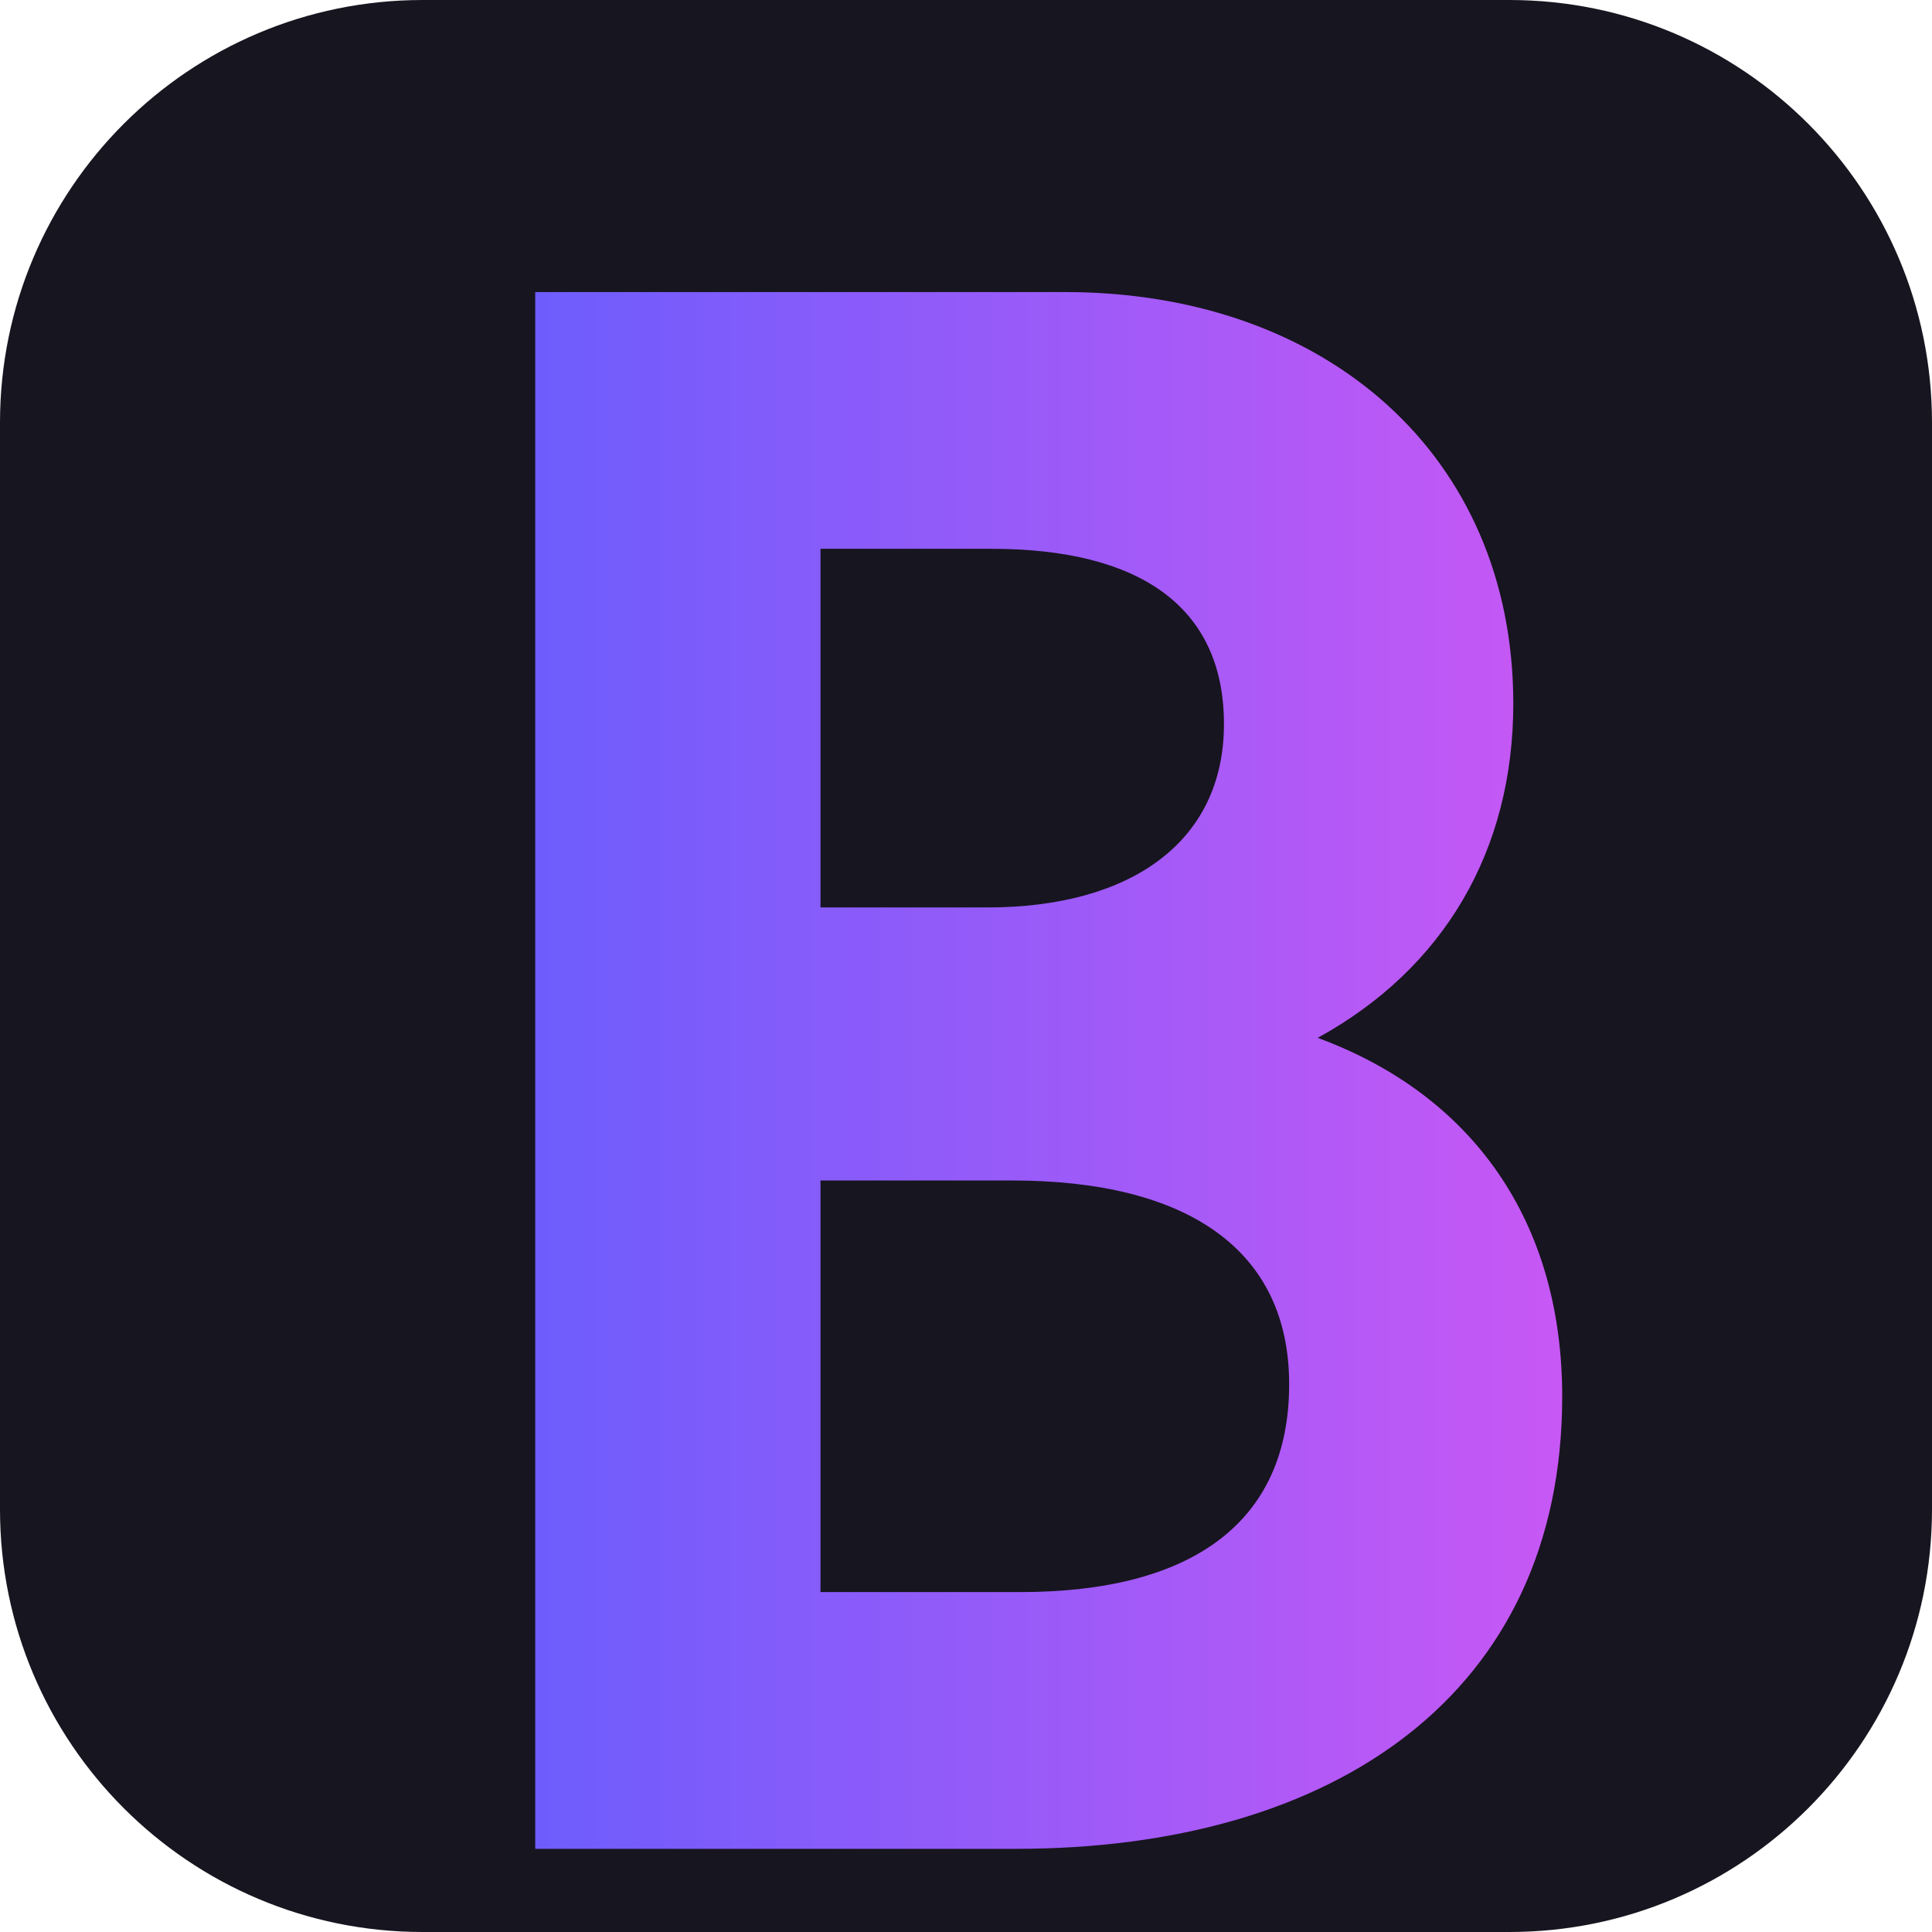
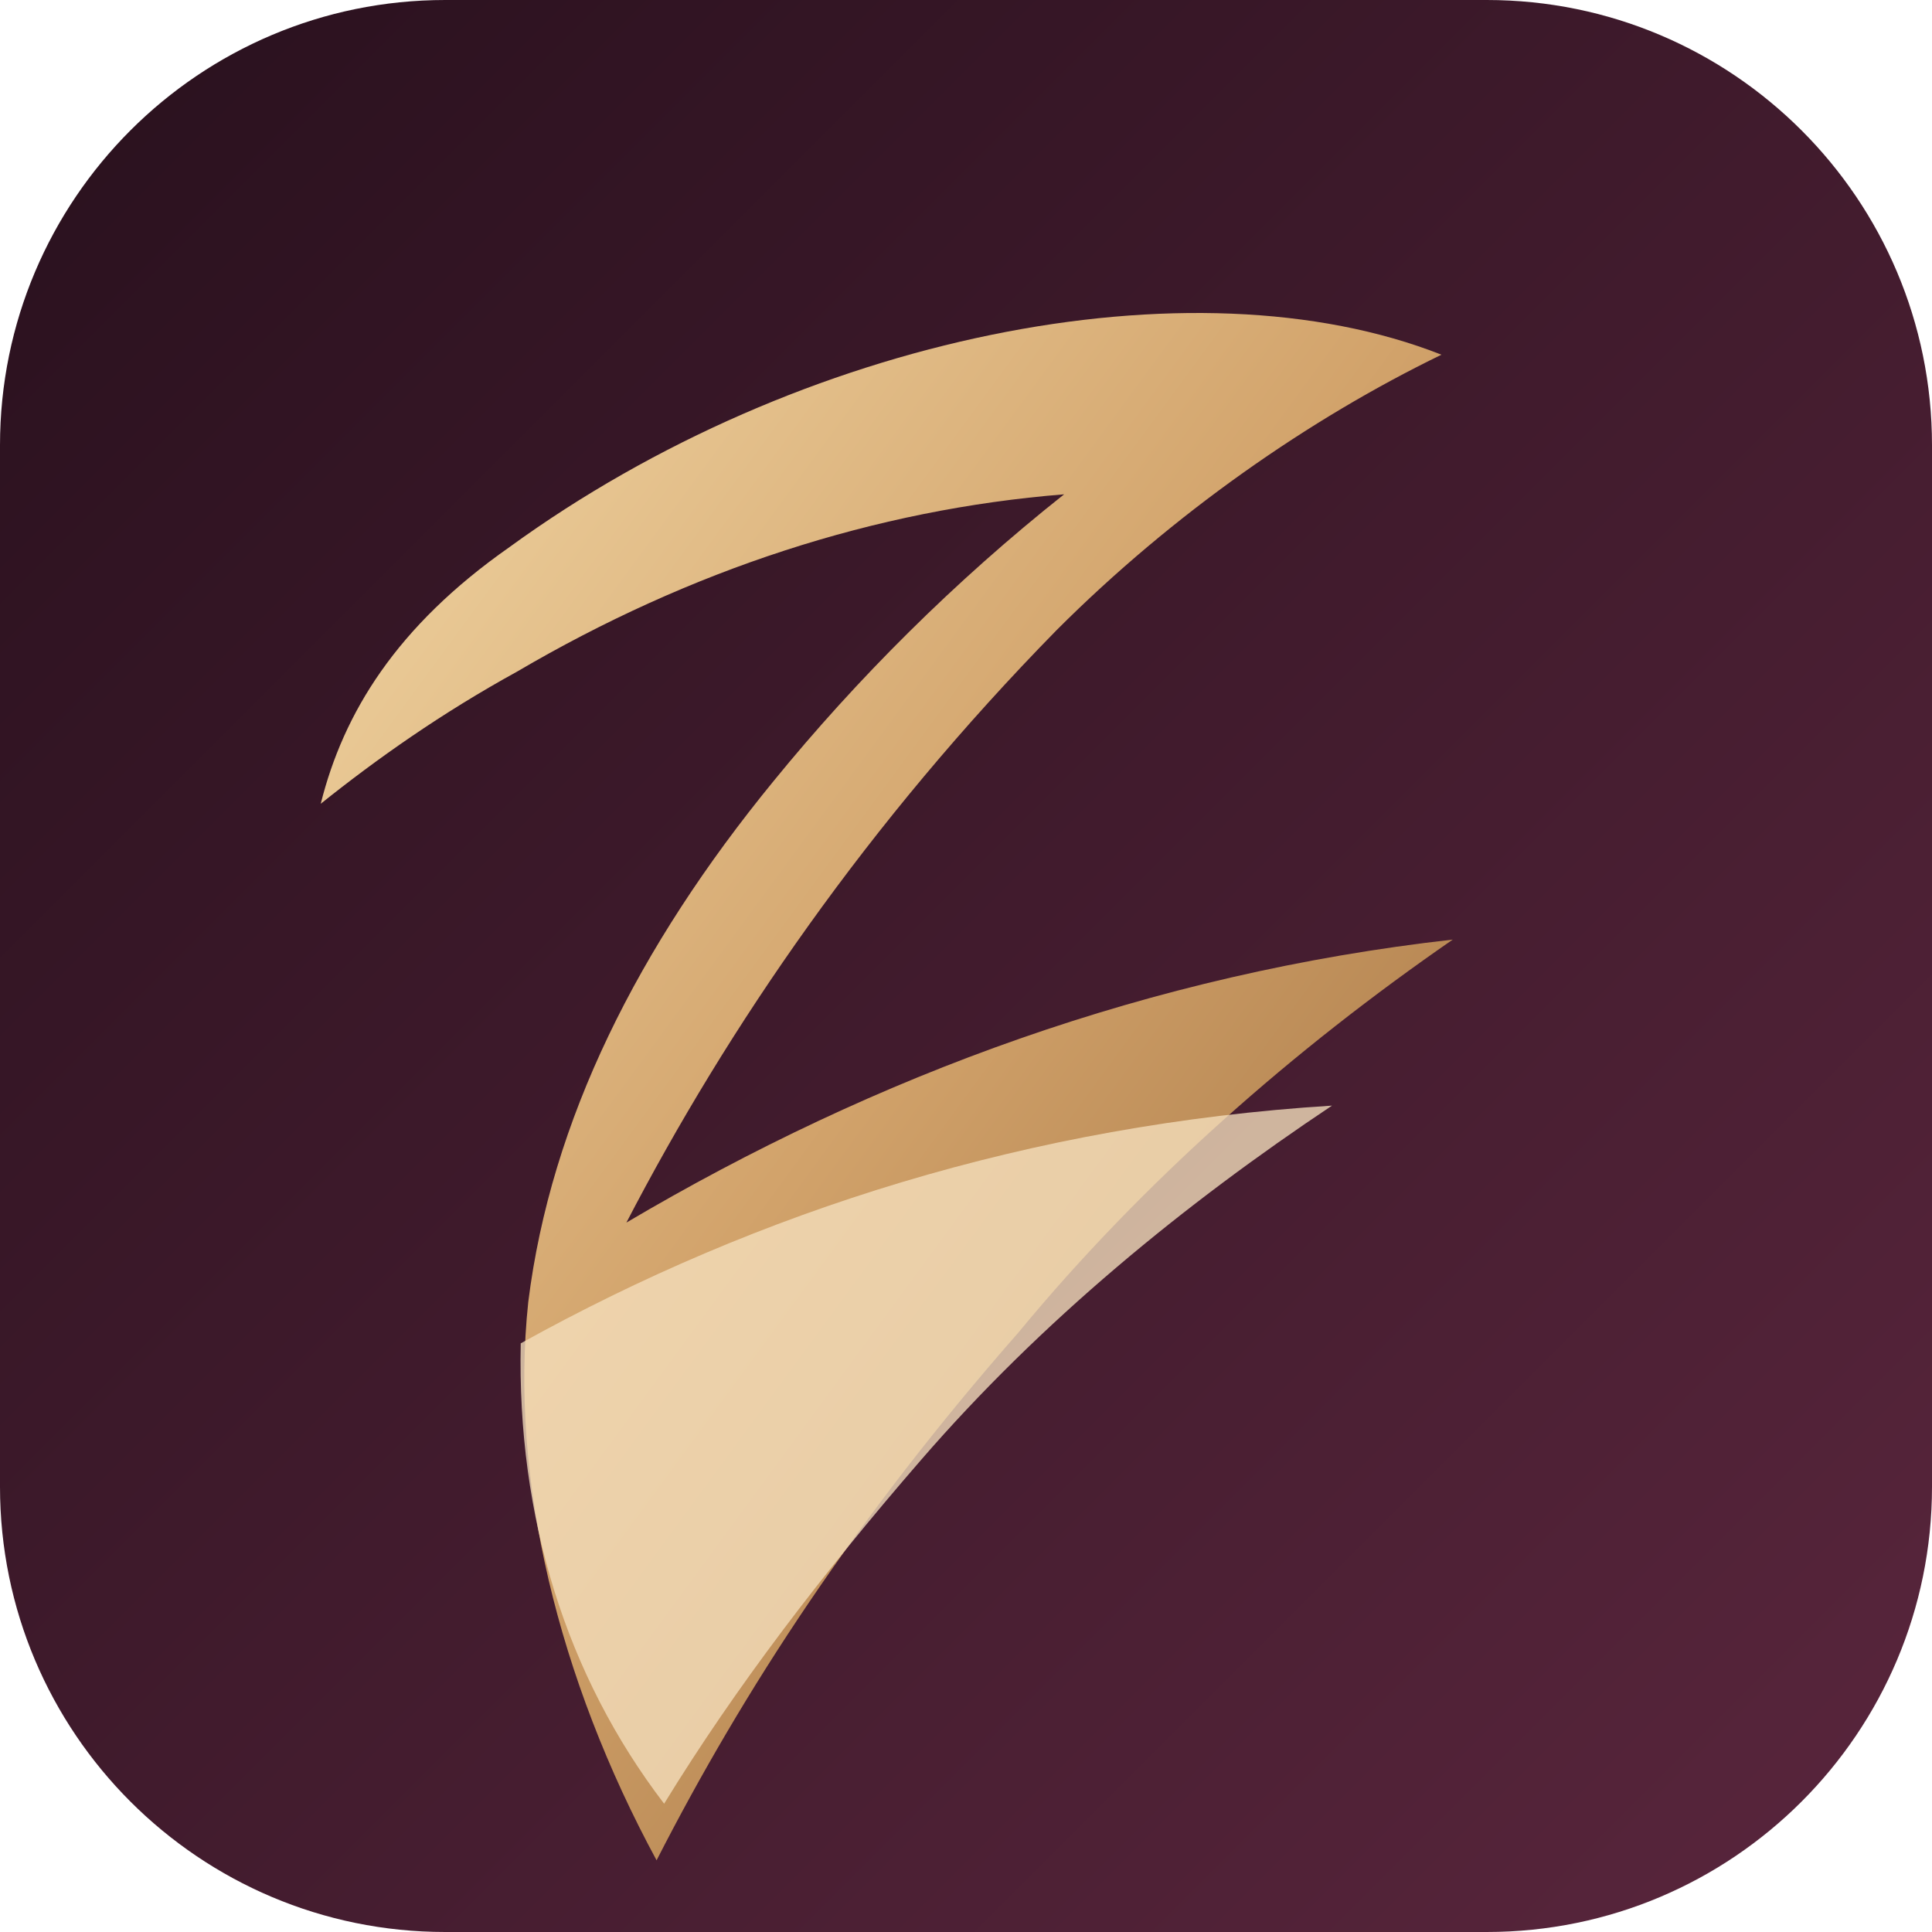
<svg xmlns="http://www.w3.org/2000/svg" viewBox="0 0 512 512">
  <defs>
-     <linearGradient id="g" x1="0" x2="1">
-       <stop stop-color="#6d5dfc" />
-       <stop offset="1" stop-color="#c858f5" />
+     <linearGradient id="bg" x1="0" y1="0" x2="1" y2="1">
+       <stop stop-color="#28101d" />
+       <stop offset="1" stop-color="#5a263d" />
+     </linearGradient>
+     <linearGradient id="gold" x1="0" y1="0" x2="1" y2="1">
+       <stop stop-color="#f2d7a5" />
+       <stop offset=".48" stop-color="#d2a36b" />
+       <stop offset="1" stop-color="#9a693a" />
    </linearGradient>
  </defs>
-   <rect width="512" height="512" rx="112" fill="#17151f" />
-   <path d="M148 130h130c64 0 110 40 110 101 0 36-17 65-48 82 38 14 60 45 60 88 0 73-56 111-134 111H148V130Zm111 151c35 0 58-16 58-45 0-29-21-43-57-43h-42v88h41Zm8 168c42 0 66-17 66-51 0-33-25-50-68-50h-47v101h49Z" fill="url(#g)" transform="translate(-18 -63) scale(1.08)" />
+   <rect width="512" height="512" rx="118" fill="url(#bg)" />
+   <path d="M135 145c77-56 181-77 247-51-35 17-71 42-102 73-50 51-87 105-114 157 66-39 139-66 219-75-42 29-82 64-115 104-43 49-73 95-96 140-26-48-39-101-34-148 6-48 29-94 65-138 22-27 48-53 77-76-50 4-99 20-145 47-20 11-37 23-52 35 6-24 20-47 50-68Z" fill="url(#gold)" />
+   <path d="M138 356c63-35 135-58 215-63-39 26-77 57-109 94-26 30-49 60-68 91-26-34-39-76-38-122Z" fill="#f5dfbd" opacity=".78" />
</svg>
